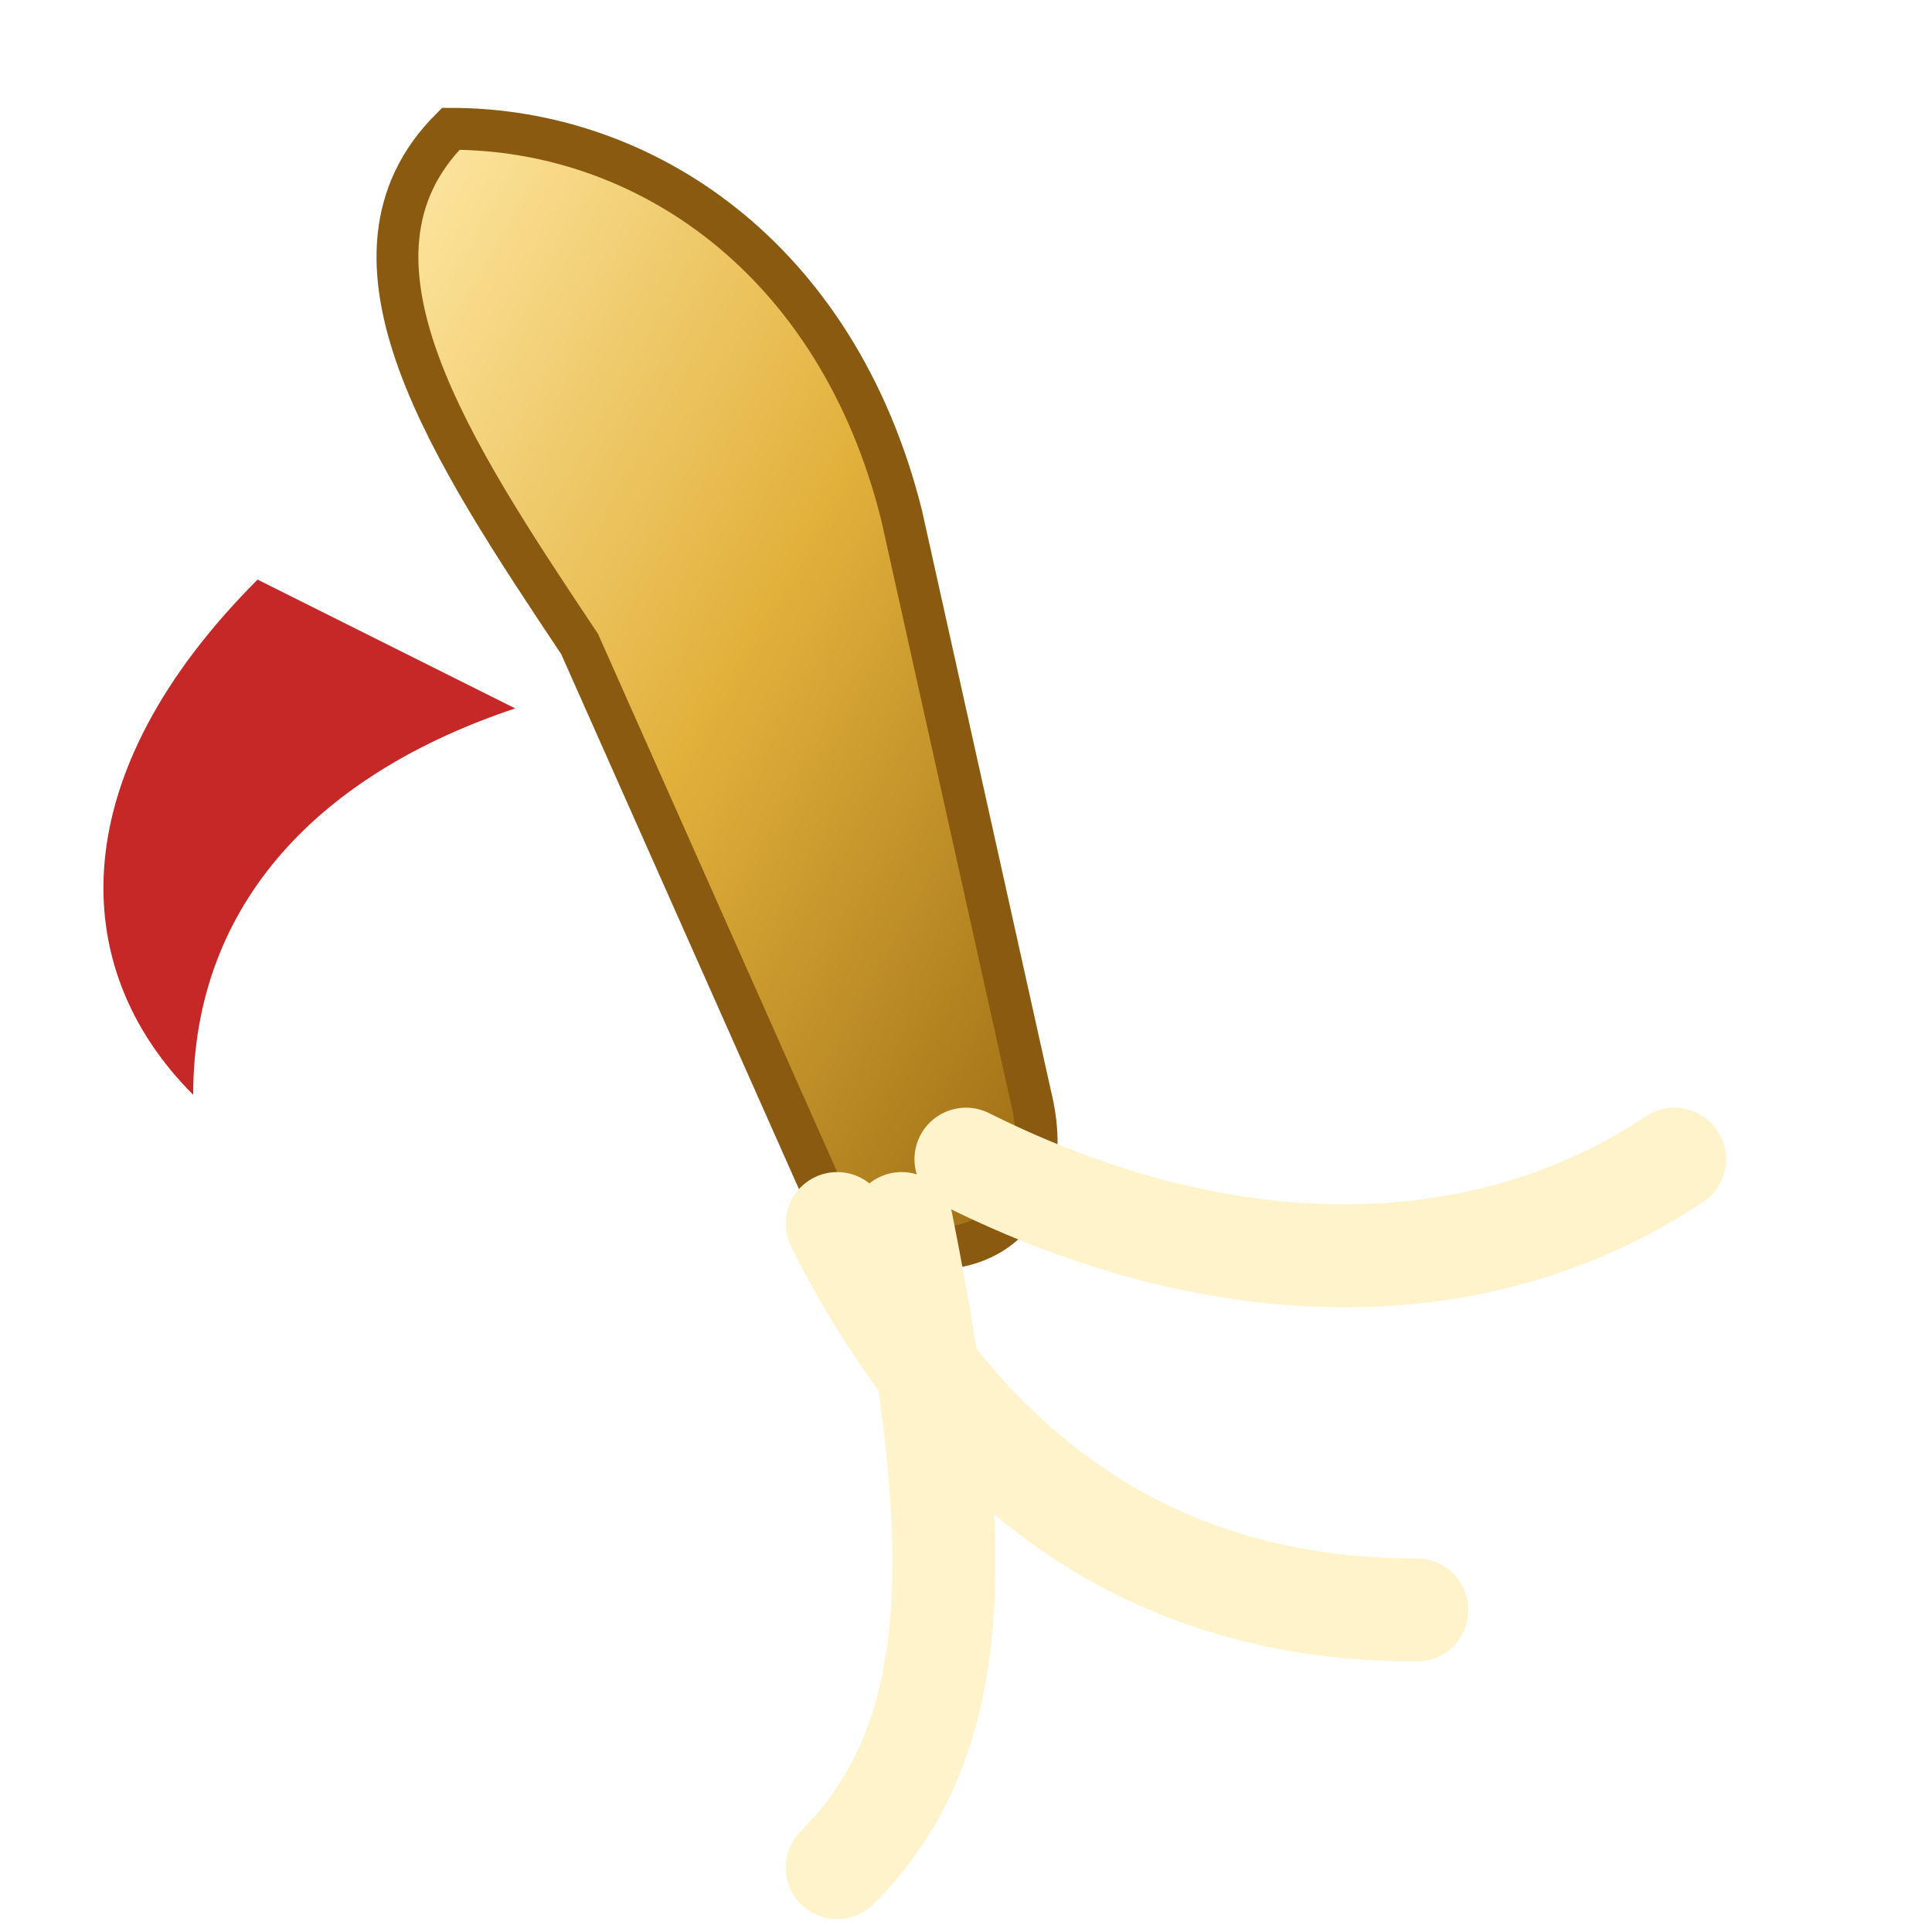
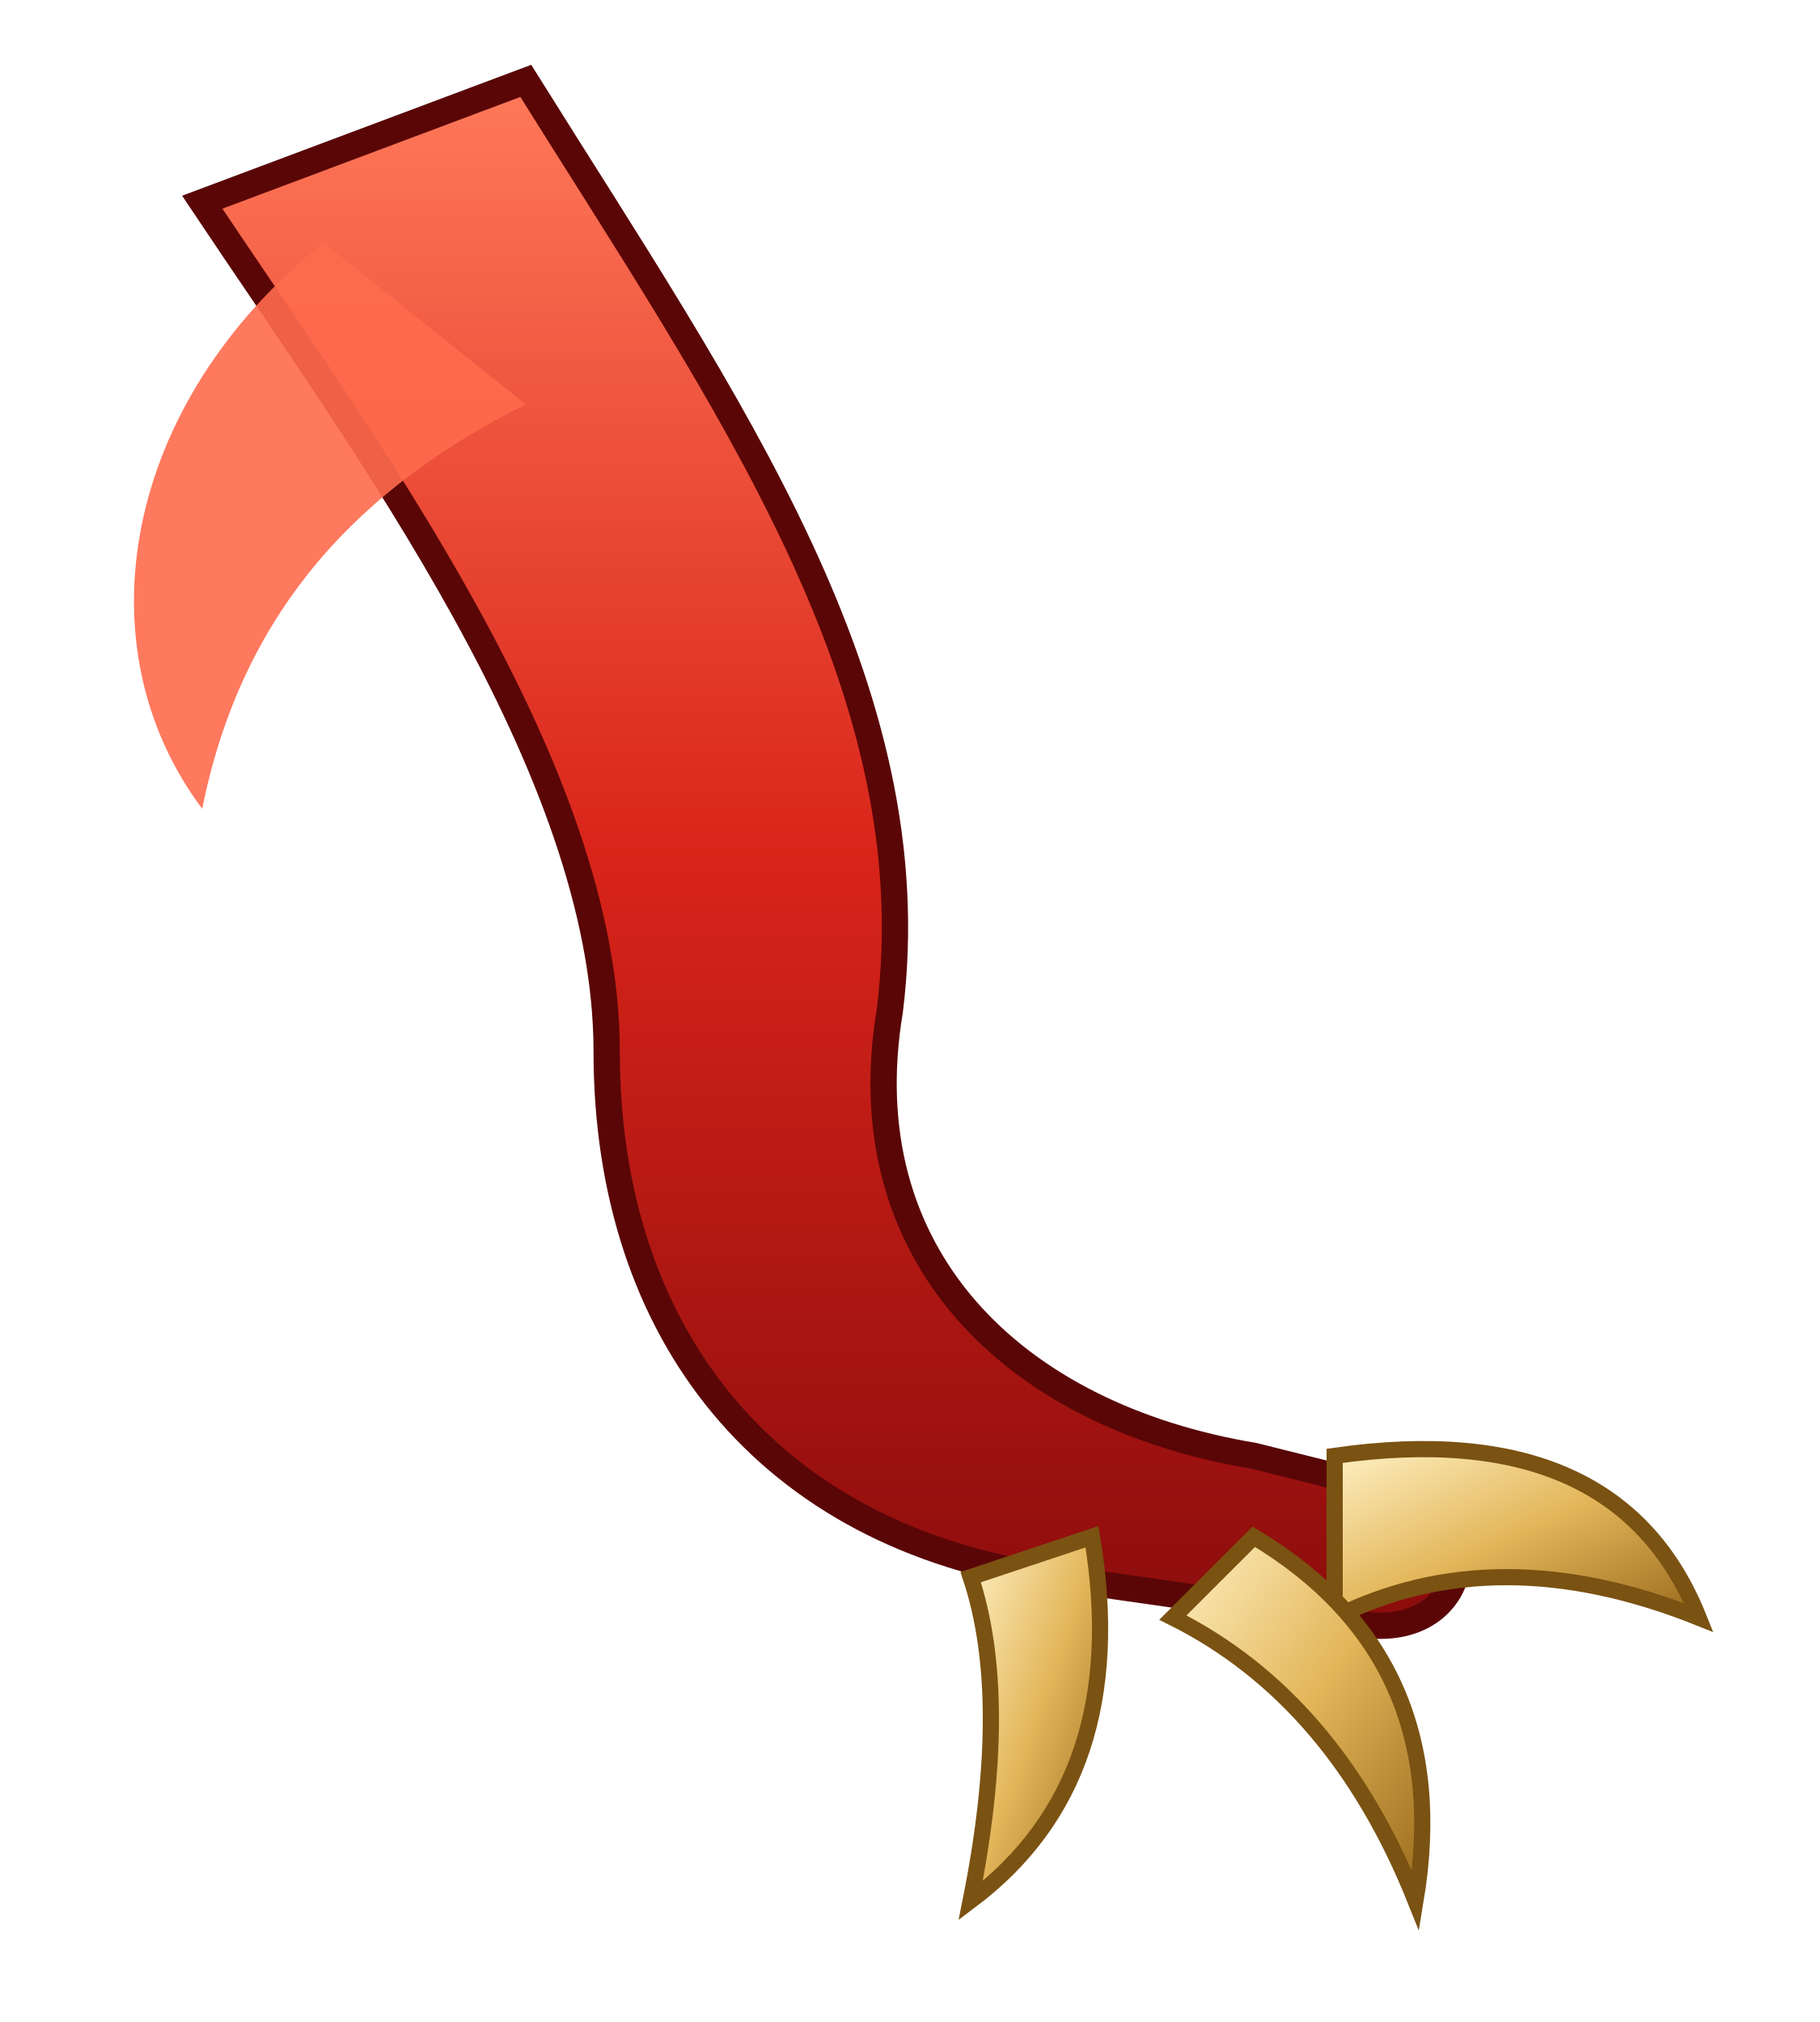
- <svg xmlns="http://www.w3.org/2000/svg" viewBox="0 0 60 60">
+ <svg xmlns="http://www.w3.org/2000/svg" viewBox="-40 -10 90 100">
  <defs>
-     <linearGradient id="e" x1="0" y1="0" x2="1" y2="1">
-       <stop offset="0" stop-color="#ffe9a6" />
-       <stop offset=".5" stop-color="#e2b13c" />
-       <stop offset="1" stop-color="#9a6a12" />
+     <linearGradient id="nb" x1="0" y1="0" x2="0" y2="1">
+       <stop offset="0" stop-color="#ff6a4d" />
+       <stop offset=".35" stop-color="#e0291f" />
+       <stop offset=".75" stop-color="#a3100f" />
+       <stop offset="1" stop-color="#6e0707" />
    </linearGradient>
+     <linearGradient id="nh" x1="0" y1="0" x2="0" y2="1">
+       <stop offset="0" stop-color="#ff7a5a" />
+       <stop offset=".5" stop-color="#d9241a" />
+       <stop offset="1" stop-color="#8a0c0c" />
+     </linearGradient>
+     <linearGradient id="ne" x1="0" y1="0" x2="1" y2="1">
+       <stop offset="0" stop-color="#fff1c4" />
+       <stop offset=".5" stop-color="#e3b65a" />
+       <stop offset="1" stop-color="#9a6a1c" />
+     </linearGradient>
+     <linearGradient id="np" x1="0" y1="0" x2="0" y2="1">
+       <stop offset="0" stop-color="#fff6e2" />
+       <stop offset="1" stop-color="#e8cfa0" />
+     </linearGradient>
+     <pattern id="sisik" width="16" height="12" patternUnits="userSpaceOnUse">
+       <path d="M0 12a8 8 0 0 1 16 0M-8 6a8 8 0 0 1 16 0M8 6a8 8 0 0 1 16 0" fill="none" stroke="#7a0909" stroke-width="1.3" opacity=".55" />
+       <path d="M2 11a6 5 0 0 1 12 0" fill="none" stroke="#ff8a6a" stroke-width=".9" opacity=".45" />
+     </pattern>
  </defs>
-   <path d="M14 4C20 4 26 8 28 16L32 34C33 38 30 40 26 38L18 20C14 14 10 8 14 4Z" fill="url(#e)" stroke="#8a5a10" stroke-width="1.3" />
-   <path d="M8 18C2 24 2 30 6 34C6 28 10 24 16 22Z" fill="#c62828" />
-   <path d="M26 38C30 46 36 50 44 50M28 38C30 48 30 54 26 58M30 36C38 40 46 40 52 36" stroke="#fff3cc" stroke-width="3.2" fill="none" stroke-linecap="round" />
+   <path d="M-14 -6C-4 10 6 24 4 40C2 52 10 60 22 62L30 64C34 66 32 72 26 70L12 68C-2 66 -10 56 -10 42C-10 28 -22 12 -30 0Z" fill="url(#nh)" stroke="#5a0606" stroke-width="1.3" />
+   <path d="M-24 2C-34 10 -36 22 -30 30C-28 20 -22 14 -14 10Z" fill="#ff6a4d" opacity=".9" />
+   <g fill="url(#ne)" stroke="#7a5212" stroke-width=".8">
+     <path d="M26 62q14 -2 18 8q-10 -4 -18 0Z" />
+     <path d="M22 66q10 6 8 18q-4 -10 -12 -14Z" />
+     <path d="M14 66q2 12 -6 18q2 -10 0 -16Z" />
+   </g>
</svg>
